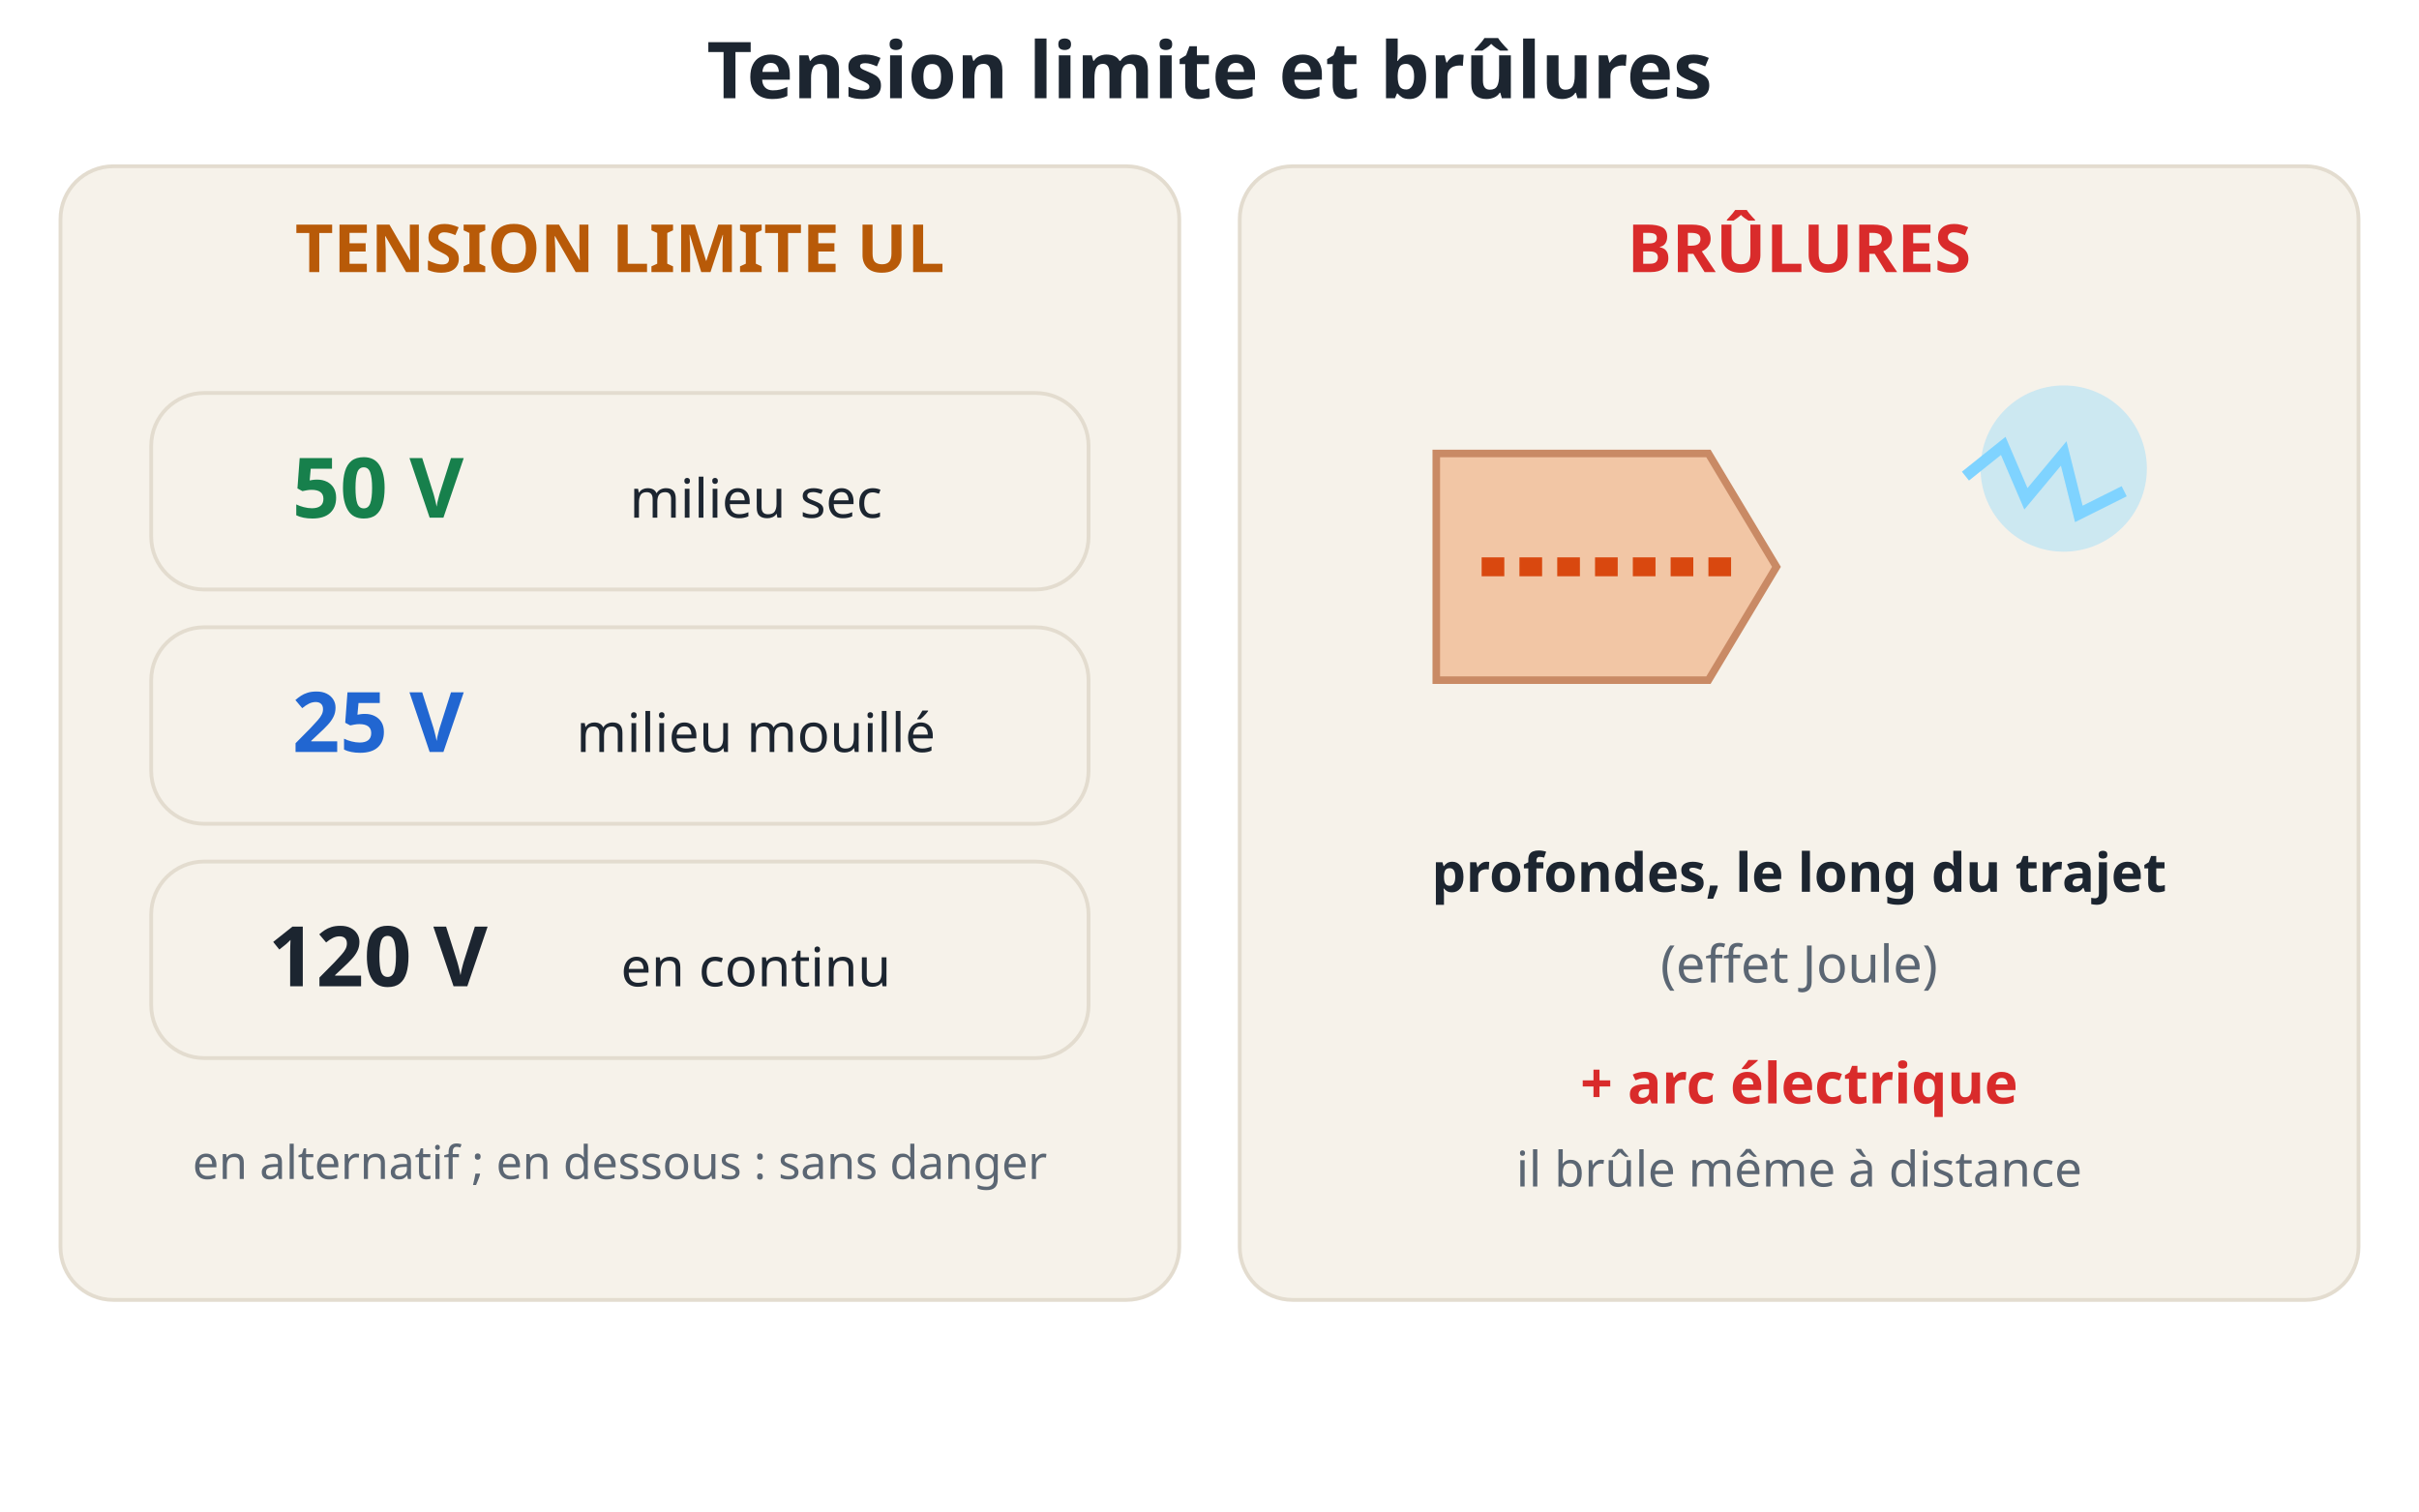
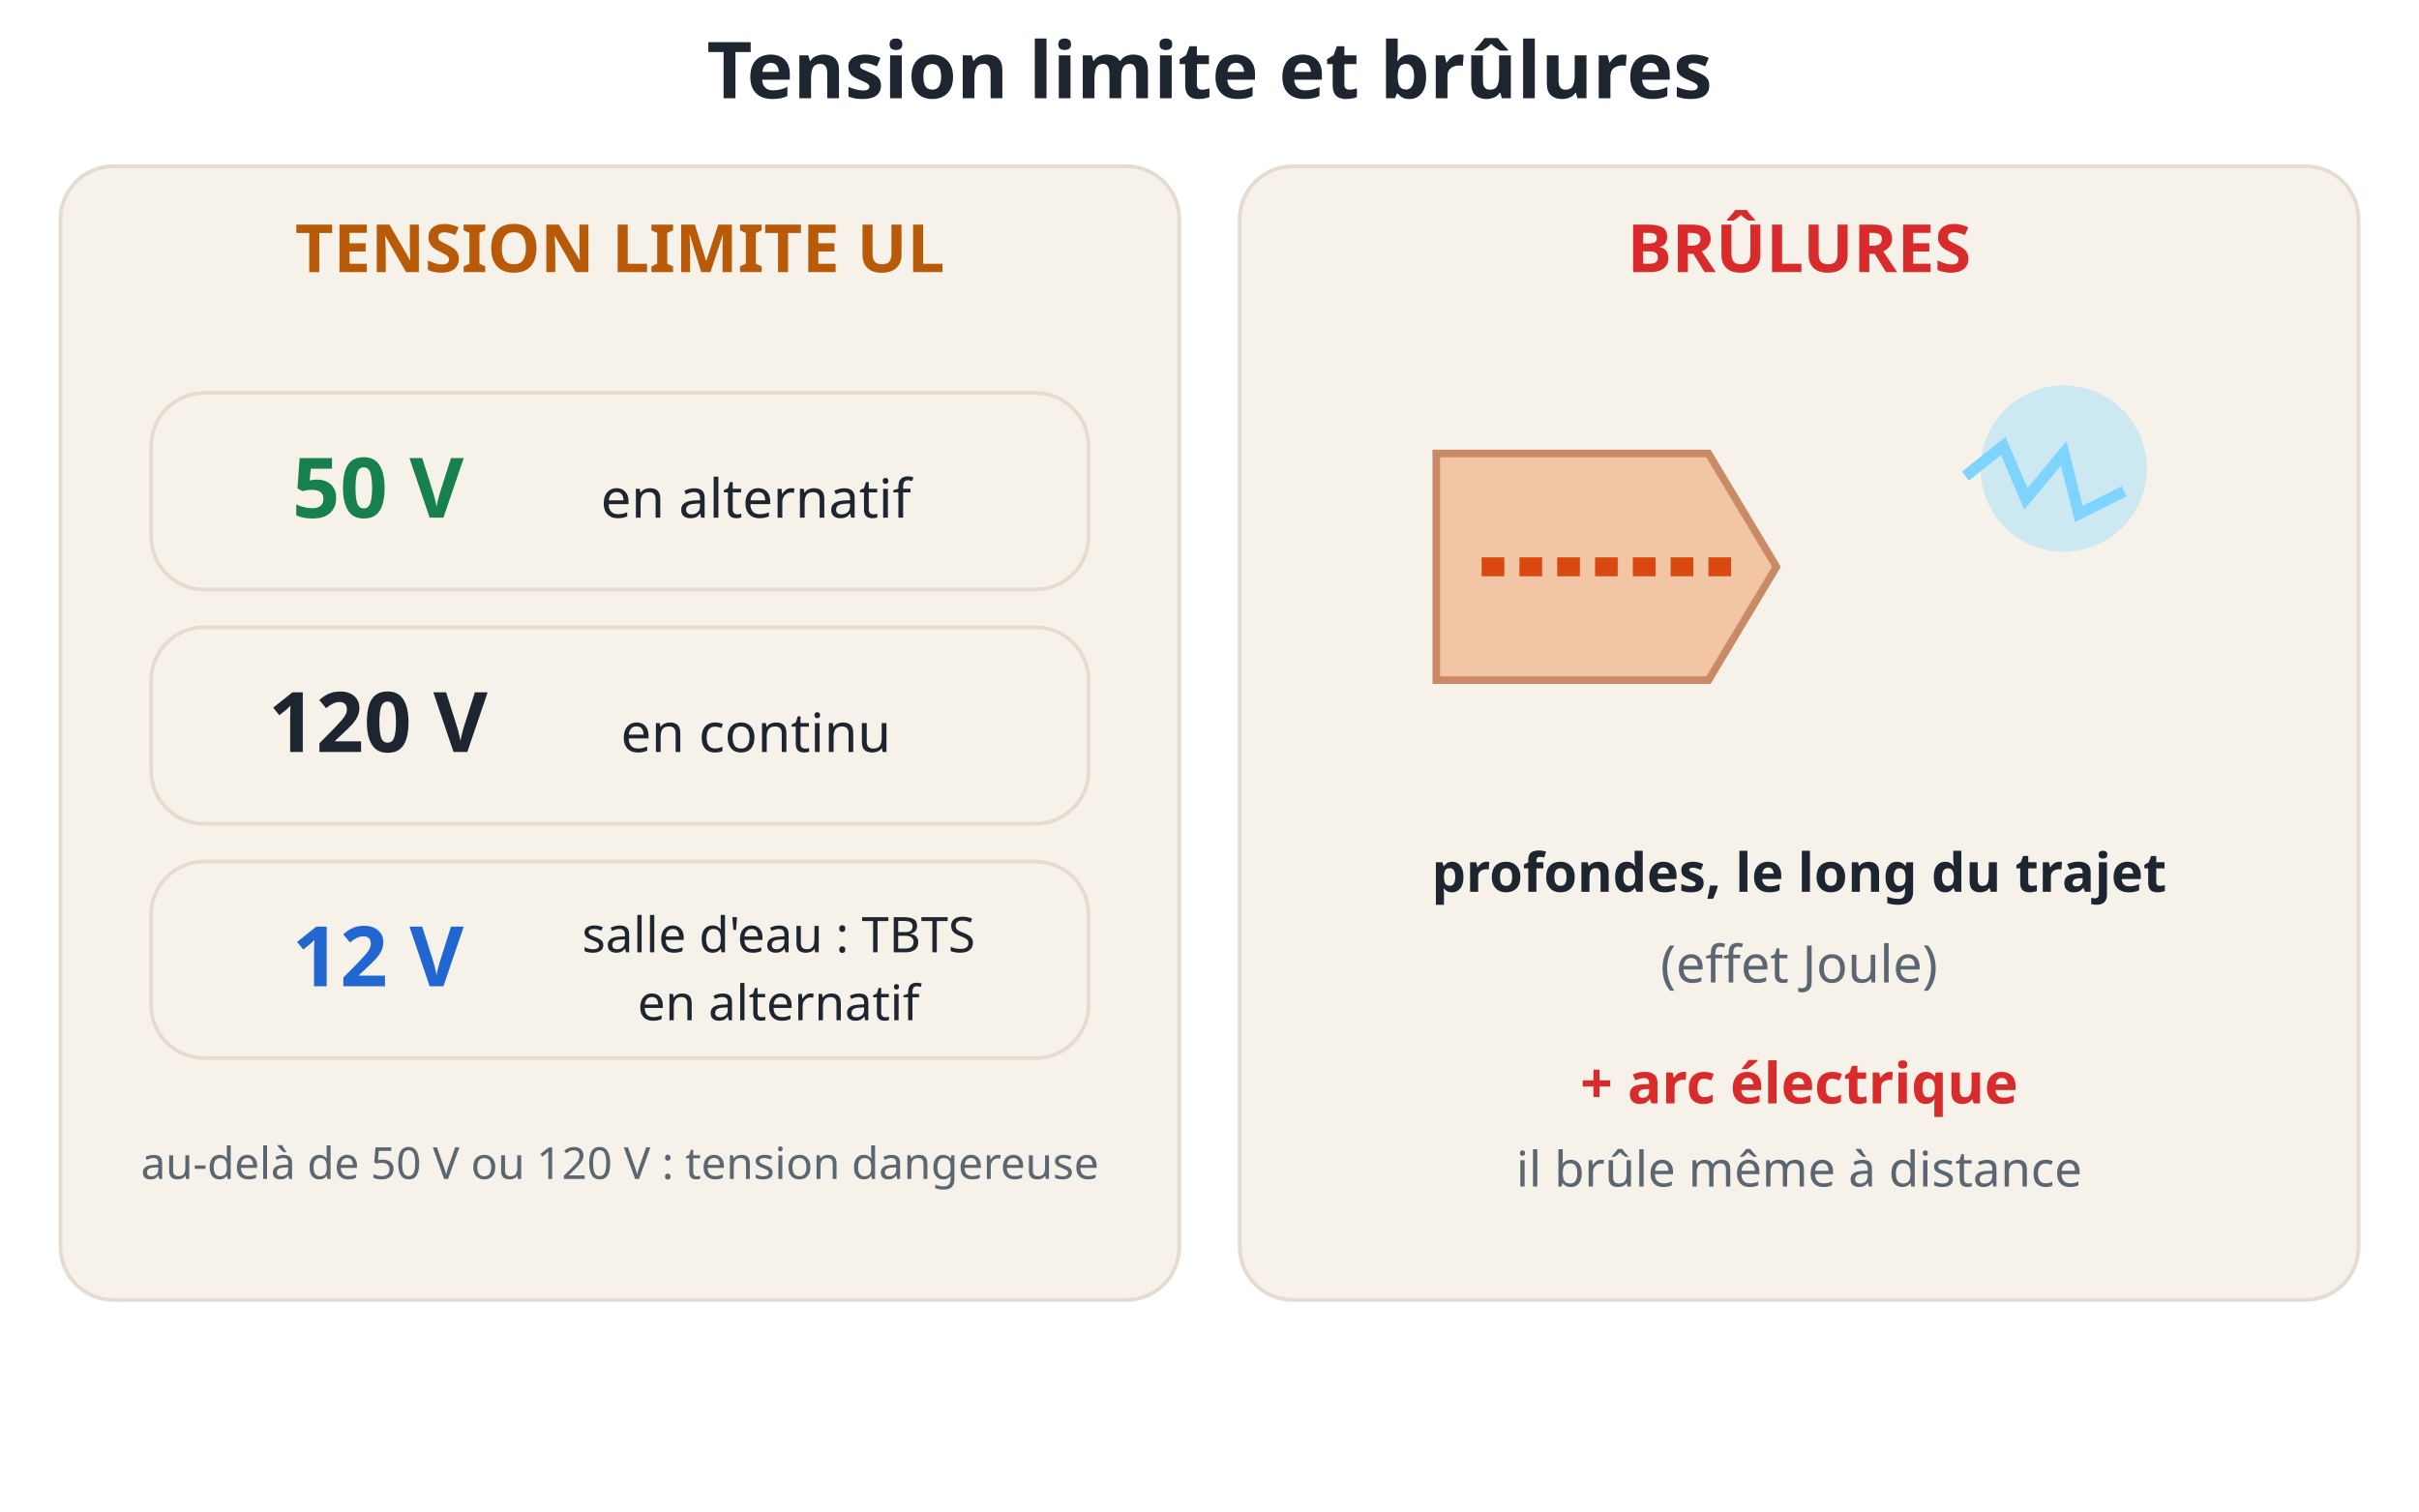
- <svg xmlns="http://www.w3.org/2000/svg" viewBox="0 0 640 400" font-family="'Segoe UI',system-ui,sans-serif" role="img" aria-label="La tension limite UL vaut 50 V en milieu sec et 25 V en milieu mouillé en courant alternatif, 120 V en continu. Le courant brûle aussi : en profondeur, le long de son trajet, par effet Joule, et l'arc électrique brûle même à distance">
+ <svg xmlns="http://www.w3.org/2000/svg" viewBox="0 0 640 400" font-family="'Segoe UI',system-ui,sans-serif" role="img" aria-label="Une tension est dangereuse à partir de 50 V en alternatif et de 120 V en continu ; dans une salle d'eau, la TBTS est limitée à 12 V en alternatif. Le courant brûle aussi : en profondeur, le long de son trajet, par effet Joule, et l'arc électrique brûle même à distance">
  <defs>
    <linearGradient id="corps" x1="0" y1="0" x2="1" y2="0">
      <stop offset="0" stop-color="#eef0f2" />
      <stop offset=".5" stop-color="#fdfdfd" />
      <stop offset="1" stop-color="#dfe2e6" />
    </linearGradient>
    <linearGradient id="nez" x1="0" y1="0" x2="0" y2="1">
      <stop offset="0" stop-color="#ffffff" />
      <stop offset="1" stop-color="#e9ebee" />
    </linearGradient>
    <linearGradient id="manette" x1="0" y1="0" x2="0" y2="1">
      <stop offset="0" stop-color="#4a5058" />
      <stop offset="1" stop-color="#23272c" />
    </linearGradient>
    <radialGradient id="vis" cx=".4" cy=".35" r=".7">
      <stop offset="0" stop-color="#f1f2f4" />
      <stop offset="1" stop-color="#8d949c" />
    </radialGradient>
    <linearGradient id="cuivreH" x1="0" y1="0" x2="0" y2="1">
      <stop offset="0" stop-color="#f0b77a" />
      <stop offset=".5" stop-color="#c9782f" />
      <stop offset="1" stop-color="#8f4f17" />
    </linearGradient>
    <linearGradient id="cuivreV" x1="0" y1="0" x2="1" y2="0">
      <stop offset="0" stop-color="#8f4f17" />
      <stop offset=".45" stop-color="#f0b77a" />
      <stop offset="1" stop-color="#9a5a1f" />
    </linearGradient>
    <linearGradient id="acierH" x1="0" y1="0" x2="0" y2="1">
      <stop offset="0" stop-color="#f4f5f7" />
      <stop offset=".5" stop-color="#aab1b9" />
      <stop offset="1" stop-color="#7d858e" />
    </linearGradient>
    <linearGradient id="cylH" x1="0" y1="0" x2="0" y2="1">
      <stop offset="0" stop-color="#d9dde1" />
      <stop offset=".35" stop-color="#ffffff" />
      <stop offset="1" stop-color="#c3c8ce" />
    </linearGradient>
    <linearGradient id="gaineV" x1="0" y1="0" x2="1" y2="0">
      <stop offset="0" stop-color="#a81d1d" />
      <stop offset=".4" stop-color="#ef4a4a" />
      <stop offset="1" stop-color="#b02020" />
    </linearGradient>
    <linearGradient id="chaud" x1="0" y1="0" x2="1" y2="0">
      <stop offset="0" stop-color="#3a3f46" />
      <stop offset=".5" stop-color="#e8590c" />
      <stop offset="1" stop-color="#ff3b1f" />
    </linearGradient>
    <linearGradient id="icta" x1="0" y1="0" x2="0" y2="1">
      <stop offset="0" stop-color="#8d949c" />
      <stop offset=".3" stop-color="#dfe3e7" />
      <stop offset="1" stop-color="#6b727a" />
    </linearGradient>
    <linearGradient id="tpc" x1="0" y1="0" x2="0" y2="1">
      <stop offset="0" stop-color="#b02020" />
      <stop offset=".3" stop-color="#ff6b5e" />
      <stop offset="1" stop-color="#8e1414" />
    </linearGradient>
    <linearGradient id="irl" x1="0" y1="0" x2="0" y2="1">
      <stop offset="0" stop-color="#aab1b9" />
      <stop offset=".3" stop-color="#f1f3f5" />
      <stop offset="1" stop-color="#8d949c" />
    </linearGradient>
    <linearGradient id="terre" x1="0" y1="0" x2="0" y2="1">
      <stop offset="0" stop-color="#c9a877" />
      <stop offset="1" stop-color="#a98557" />
    </linearGradient>
    <pattern id="vj" width="16" height="16" patternUnits="userSpaceOnUse" patternTransform="rotate(35)">
      <rect width="16" height="16" fill="#2e9e4f" />
      <rect width="7" height="16" fill="#f2d21a" />
    </pattern>
    <filter id="ombre" x="-15%" y="-15%" width="130%" height="140%">
      <feDropShadow dx="0" dy="4" stdDeviation="4" flood-color="#1b2430" flood-opacity=".25" />
    </filter>
    <g id="borne">
      <rect x="-12" y="-12" width="24" height="24" rx="4" fill="#2b3036" />
      <circle r="8" fill="url(#vis)" />
      <rect x="-6" y="-1.2" width="12" height="2.4" rx="1" fill="#5a616a" transform="rotate(-25)" />
    </g>
    <linearGradient id="cellule" x1="0" y1="0" x2="1" y2="1">
      <stop offset="0" stop-color="#2b4a8a" />
      <stop offset="1" stop-color="#16285a" />
    </linearGradient>
    <linearGradient id="cuve" x1="0" y1="0" x2="0" y2="1">
      <stop offset="0" stop-color="#ff6b5e" />
      <stop offset=".55" stop-color="#ffb3a0" />
      <stop offset="1" stop-color="#7fb8f0" />
    </linearGradient>
  </defs>
  <text x="320.0" y="26" text-anchor="middle" font-size="20.8" font-weight="800" fill="#1c2530">Tension limite et brûlures</text>
  <rect x="16" y="44" width="296" height="300" rx="14" fill="#f6f2ea" stroke="#e3dccf" />
  <rect x="328" y="44" width="296" height="300" rx="14" fill="#f6f2ea" stroke="#e3dccf" />
  <text x="164" y="72" text-anchor="middle" font-size="17.6" font-weight="800" fill="#b85a08">TENSION LIMITE UL</text>
  <text x="476" y="72" text-anchor="middle" font-size="17.6" font-weight="800" fill="#d92b2b">BRÛLURES</text>
  <rect x="40" y="104" width="248" height="52" rx="14" fill="#f6f2ea" stroke="#e3dccf" />
  <text x="100" y="137" text-anchor="middle" font-size="22.1" font-weight="800" fill="#17804c">50 V</text>
-   <text x="200" y="137" text-anchor="middle" font-size="14.3" font-weight="500" fill="#1c2530">milieu sec</text>
+   <text x="200" y="137" text-anchor="middle" font-size="14.3" font-weight="500" fill="#1c2530">en alternatif</text>
  <rect x="40" y="166" width="248" height="52" rx="14" fill="#f6f2ea" stroke="#e3dccf" />
-   <text x="100" y="199" text-anchor="middle" font-size="22.1" font-weight="800" fill="#2166d1">25 V</text>
-   <text x="200" y="199" text-anchor="middle" font-size="14.3" font-weight="500" fill="#1c2530">milieu mouillé</text>
+   <text x="100" y="199" text-anchor="middle" font-size="22.1" font-weight="800" fill="#1c2530">120 V</text>
+   <text x="200" y="199" text-anchor="middle" font-size="14.3" font-weight="500" fill="#1c2530">en continu</text>
  <rect x="40" y="228" width="248" height="52" rx="14" fill="#f6f2ea" stroke="#e3dccf" />
-   <text x="100" y="261" text-anchor="middle" font-size="22.1" font-weight="800" fill="#1c2530">120 V</text>
-   <text x="200" y="261" text-anchor="middle" font-size="14.3" font-weight="500" fill="#1c2530">en continu</text>
-   <text x="164" y="312" text-anchor="middle" font-size="12.3" font-weight="500" fill="#5b6673">en alternatif ; en dessous : sans danger</text>
+   <text x="100" y="261" text-anchor="middle" font-size="22.1" font-weight="800" fill="#2166d1">12 V</text>
+   <text x="206" y="252" text-anchor="middle" font-size="13.0" font-weight="500" fill="#1c2530">salle d'eau : TBTS</text>
+   <text x="206" y="270" text-anchor="middle" font-size="13.0" font-weight="500" fill="#1c2530">en alternatif</text>
+   <text x="164" y="312" text-anchor="middle" font-size="11.7" font-weight="500" fill="#5b6673">au-delà de 50 V ou 120 V : tension dangereuse</text>
  <path d="M380 120 H452 l18 30 l-18 30 H380 Z" fill="#f2c6a5" stroke="#c98a65" stroke-width="2" />
  <path d="M392 150 H460" stroke="#d9480f" stroke-width="5" stroke-dasharray="6 4" />
  <path d="M520 126 l10 -8 l6 14 l10 -12 l4 16 l12 -6" fill="none" stroke="#7fd3ff" stroke-width="3" />
  <circle cx="546" cy="124" r="22" fill="#7fd3ff" opacity=".35" />
  <text x="476" y="236" text-anchor="middle" font-size="14.3" font-weight="800" fill="#1c2530">profondes, le long du trajet</text>
  <text x="476" y="260" text-anchor="middle" font-size="13.7" font-weight="500" fill="#5b6673">(effet Joule)</text>
  <text x="476" y="292" text-anchor="middle" font-size="15.0" font-weight="800" fill="#d92b2b">+ arc électrique</text>
  <text x="476" y="314" text-anchor="middle" font-size="13.0" font-weight="500" fill="#5b6673">il brûle même à distance</text>
</svg>
